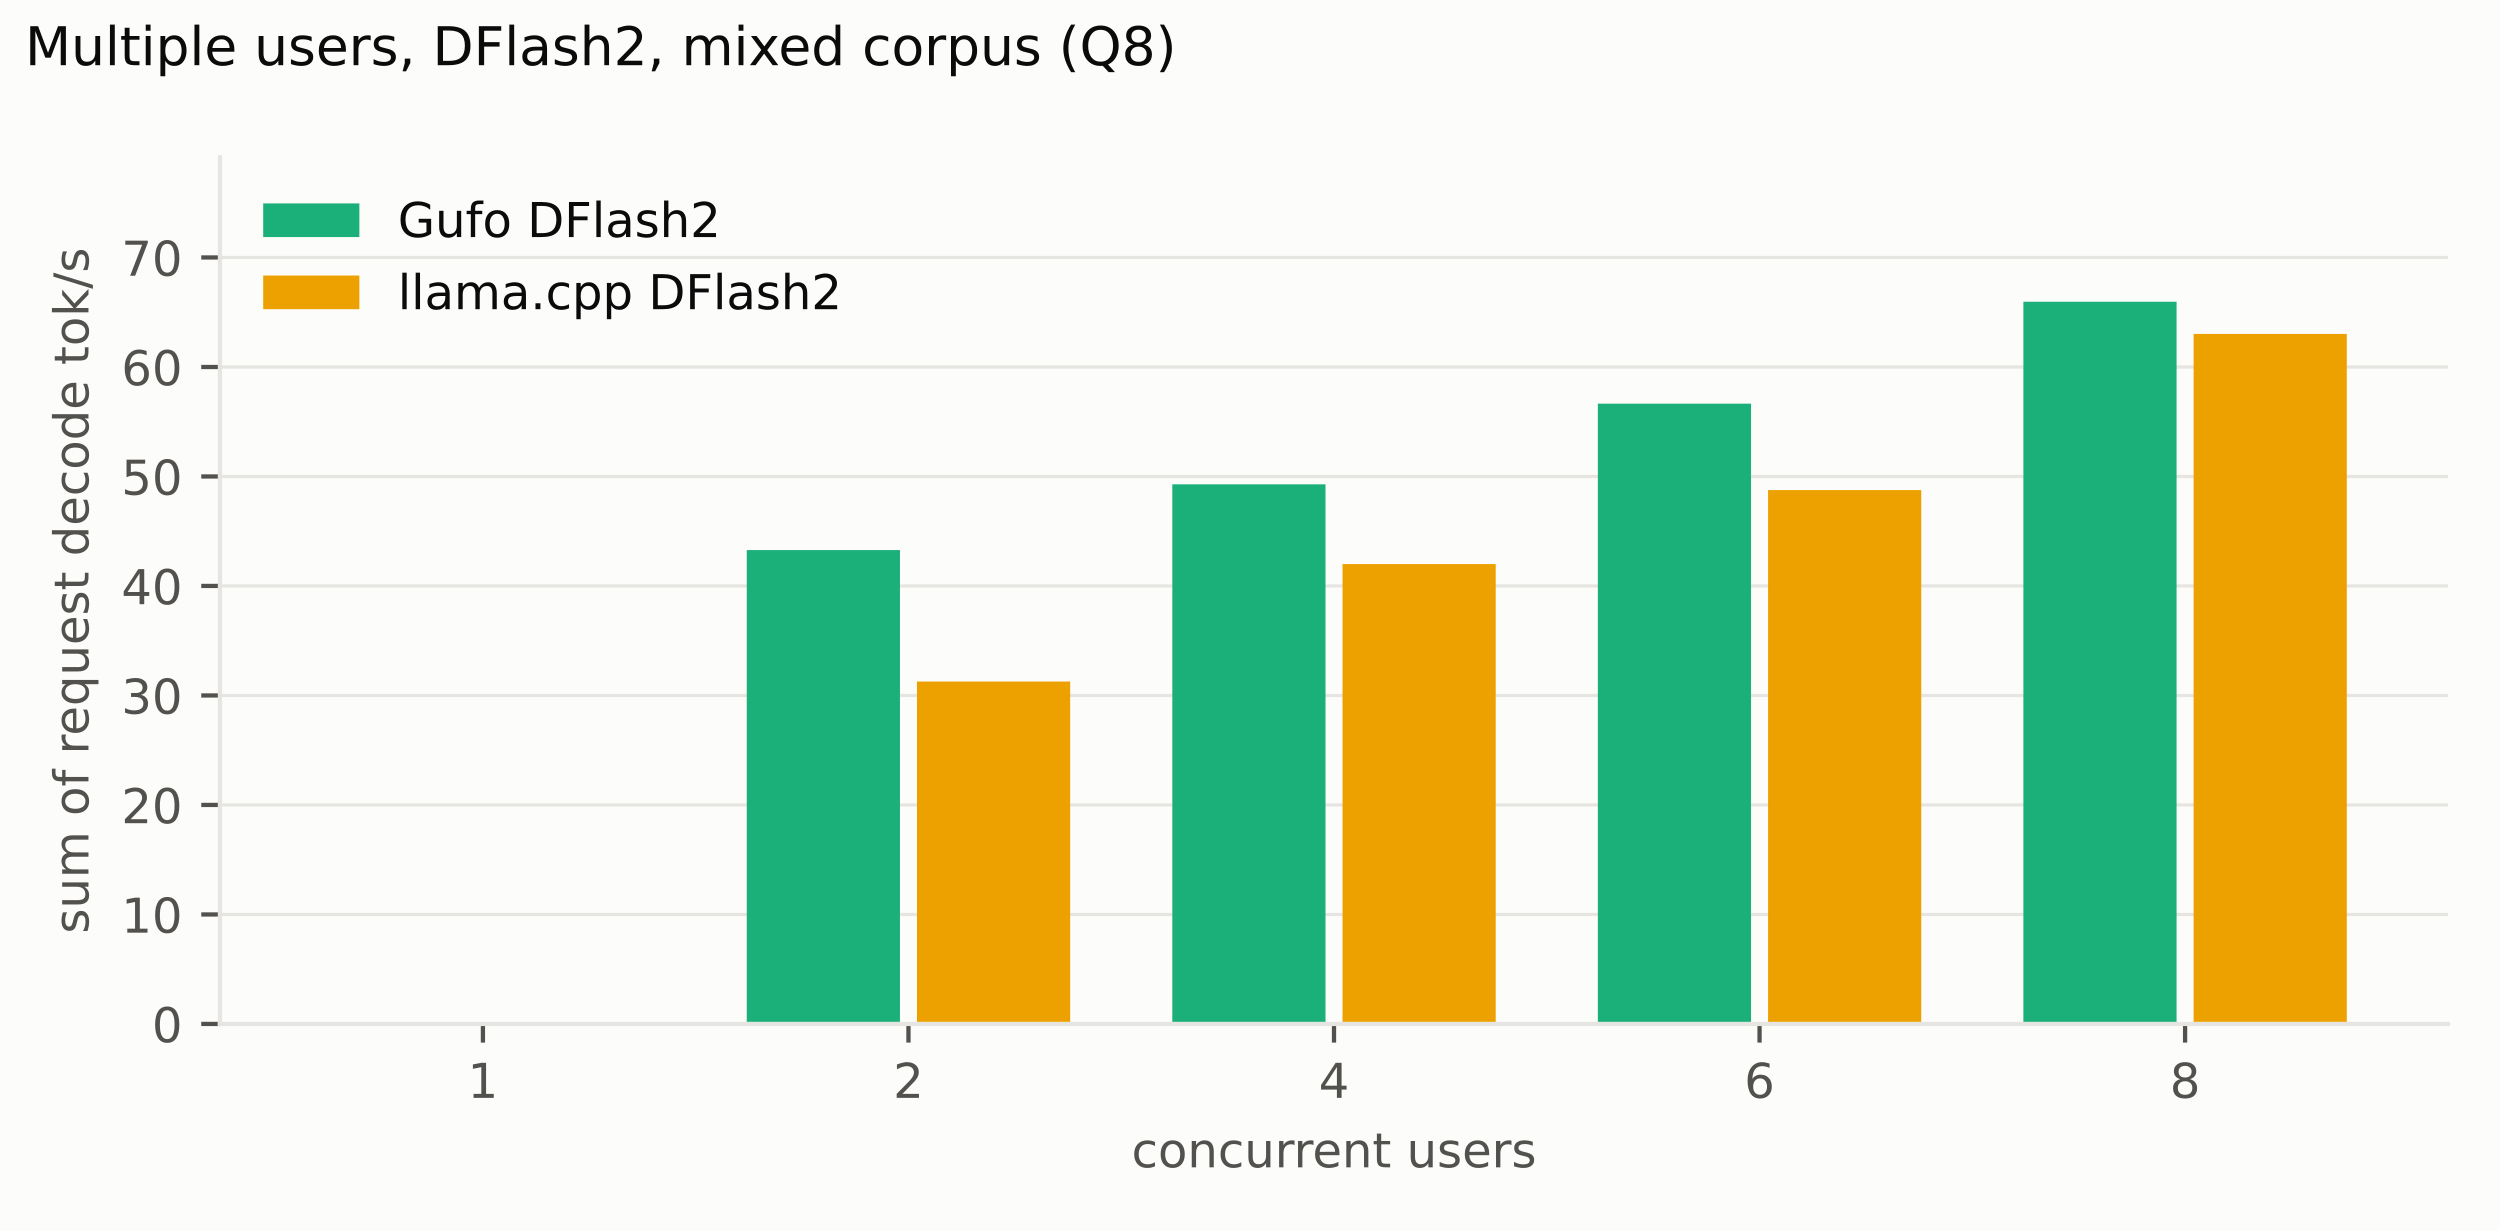
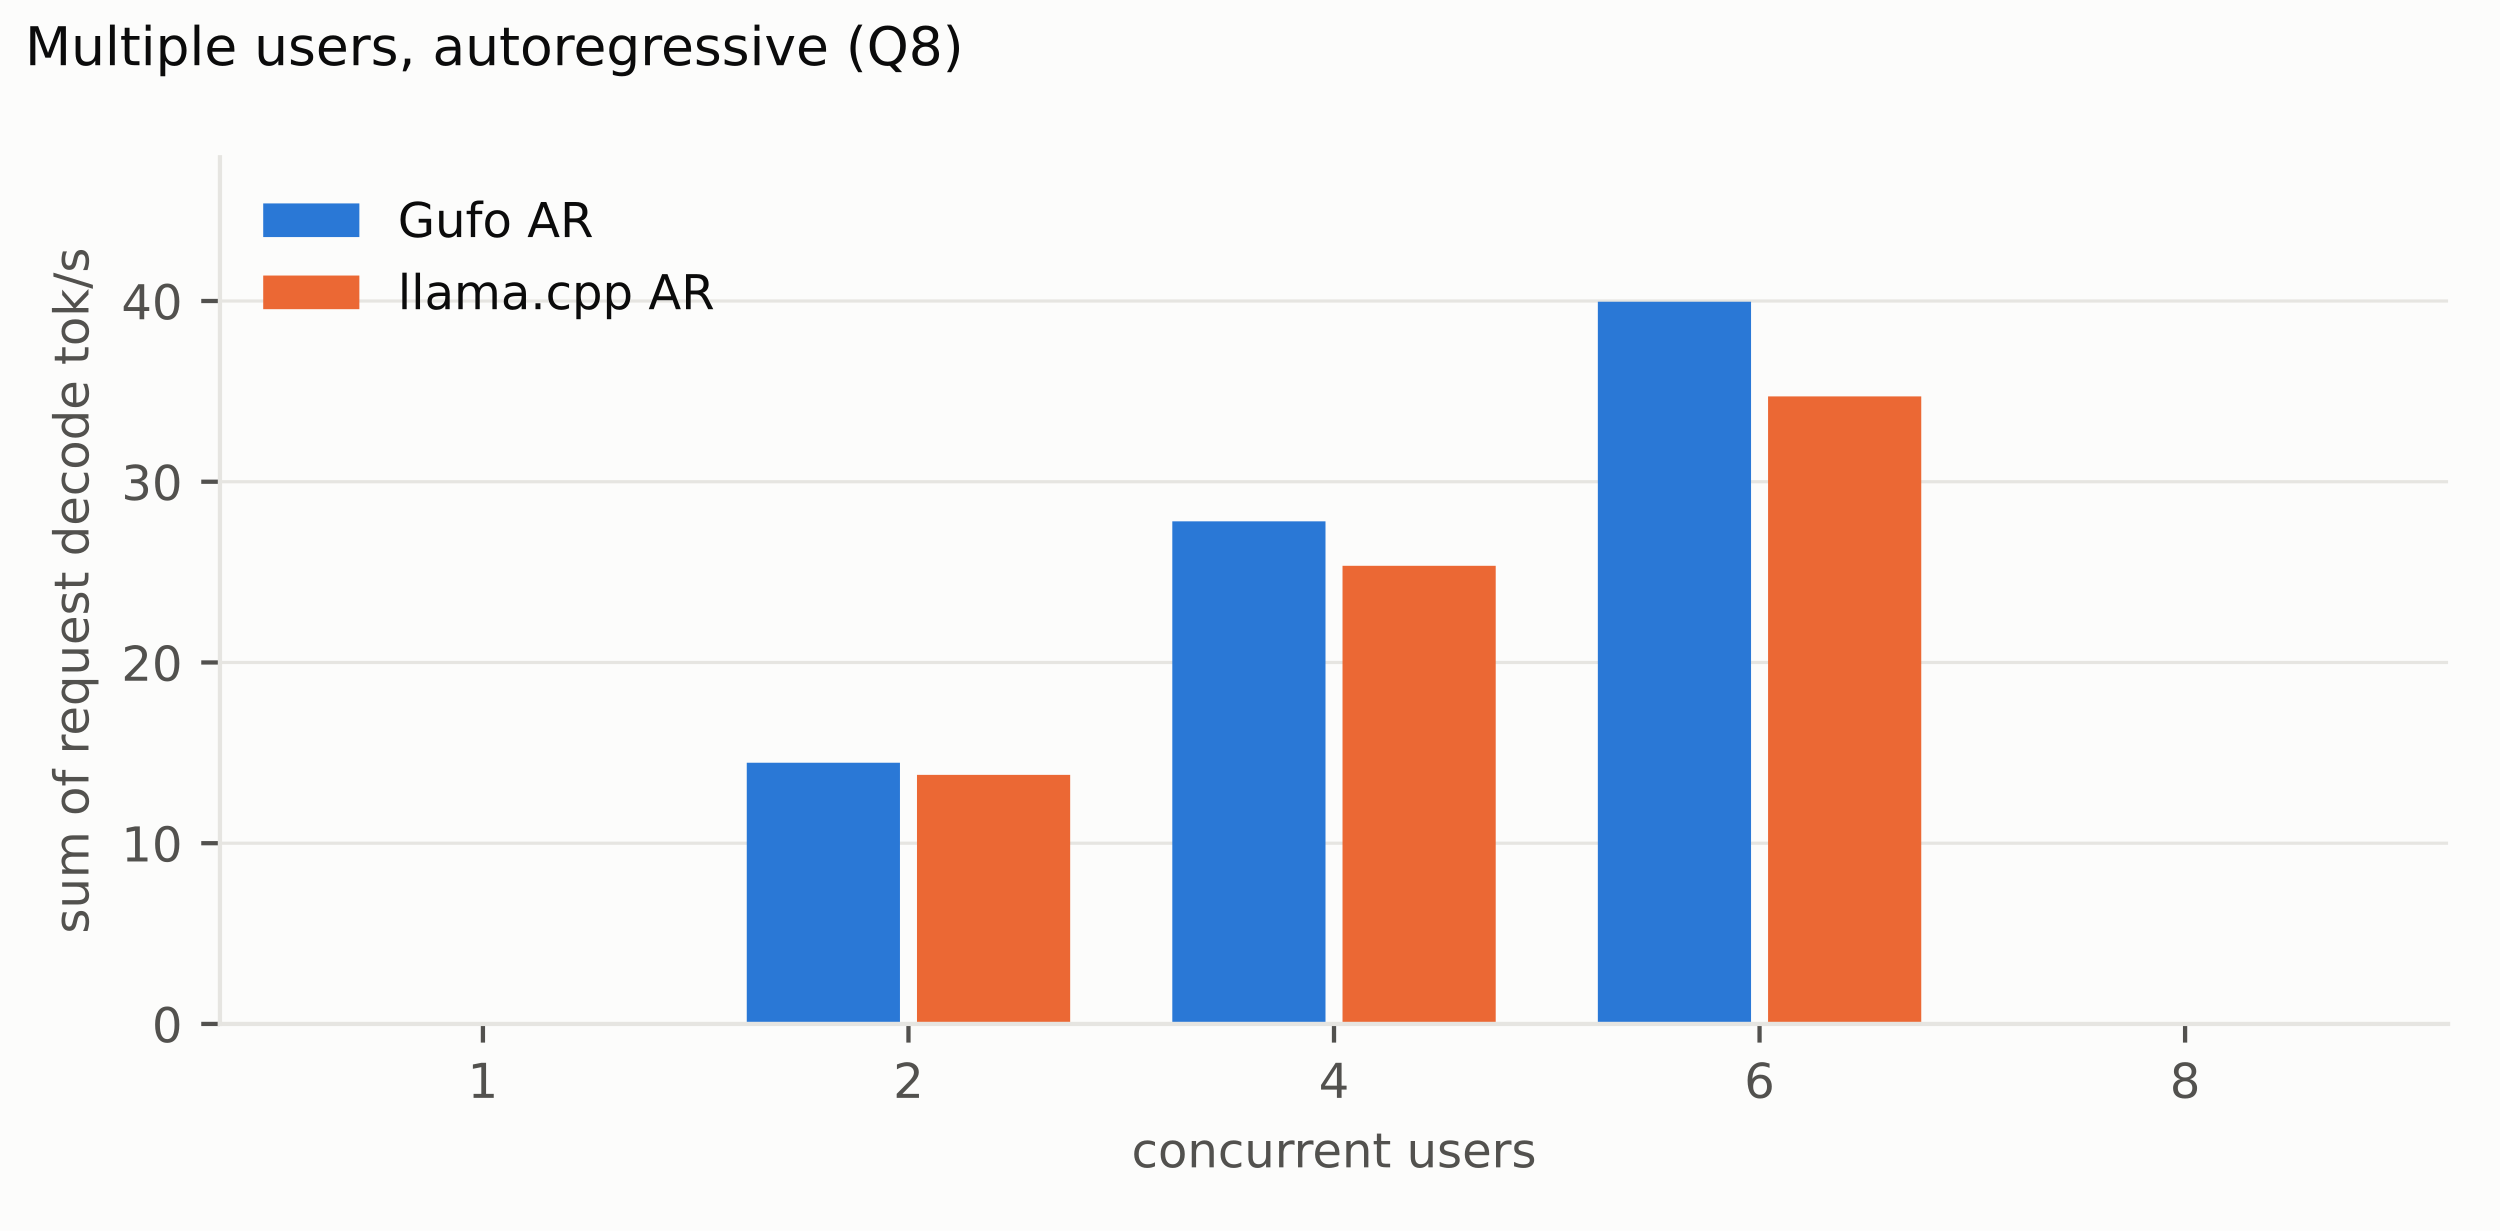
<svg xmlns="http://www.w3.org/2000/svg" xmlns:xlink="http://www.w3.org/1999/xlink" width="468pt" height="230.4pt" viewBox="0 0 468 230.4" version="1.1">
  <defs>
    <style type="text/css">*{stroke-linejoin: round; stroke-linecap: butt}</style>
  </defs>
  <g id="figure_1">
    <g id="patch_1">
      <path d="M 0 230.4 L 468 230.4 L 468 0 L 0 0 z " style="fill: #fcfcfb" />
    </g>
    <g id="axes_1">
      <g id="patch_2">
        <path d="M 41.173 191.68 L 458.28 191.68 L 458.28 29.441 L 41.173 29.441 z " style="fill: #fcfcfb" />
      </g>
      <g id="matplotlib.axis_1">
        <g id="xtick_1">
          <g id="line2d_1">
            <defs>
              <path id="m1ebf051f68" d="M 0 0 L 0 3.5 " style="stroke: #52514e; stroke-width: 0.8" />
            </defs>
            <g>
              <use xlink:href="#m1ebf051f68" x="90.404" y="191.68" style="fill: #52514e; stroke: #52514e; stroke-width: 0.8" />
            </g>
          </g>
          <g id="text_1">
            <text style="font-size: 9px; font-family: 'DejaVu Sans', 'Bitstream Vera Sans', 'Computer Modern Sans Serif', 'Lucida Grande', 'Verdana', 'Geneva', 'Lucid', 'Arial', 'Helvetica', 'Avant Garde', sans-serif; text-anchor: middle; fill: #52514e" x="90.404" y="205.518" transform="rotate(-0 90.40391 205.5179)">1</text>
          </g>
        </g>
        <g id="xtick_2">
          <g id="line2d_2">
            <g>
              <use xlink:href="#m1ebf051f68" x="170.065" y="191.68" style="fill: #52514e; stroke: #52514e; stroke-width: 0.8" />
            </g>
          </g>
          <g id="text_2">
            <text style="font-size: 9px; font-family: 'DejaVu Sans', 'Bitstream Vera Sans', 'Computer Modern Sans Serif', 'Lucida Grande', 'Verdana', 'Geneva', 'Lucid', 'Arial', 'Helvetica', 'Avant Garde', sans-serif; text-anchor: middle; fill: #52514e" x="170.065" y="205.518" transform="rotate(-0 170.0653 205.5179)">2</text>
          </g>
        </g>
        <g id="xtick_3">
          <g id="line2d_3">
            <g>
              <use xlink:href="#m1ebf051f68" x="249.727" y="191.68" style="fill: #52514e; stroke: #52514e; stroke-width: 0.8" />
            </g>
          </g>
          <g id="text_3">
            <text style="font-size: 9px; font-family: 'DejaVu Sans', 'Bitstream Vera Sans', 'Computer Modern Sans Serif', 'Lucida Grande', 'Verdana', 'Geneva', 'Lucid', 'Arial', 'Helvetica', 'Avant Garde', sans-serif; text-anchor: middle; fill: #52514e" x="249.727" y="205.518" transform="rotate(-0 249.7266 205.5179)">4</text>
          </g>
        </g>
        <g id="xtick_4">
          <g id="line2d_4">
            <g>
              <use xlink:href="#m1ebf051f68" x="329.388" y="191.68" style="fill: #52514e; stroke: #52514e; stroke-width: 0.8" />
            </g>
          </g>
          <g id="text_4">
            <text style="font-size: 9px; font-family: 'DejaVu Sans', 'Bitstream Vera Sans', 'Computer Modern Sans Serif', 'Lucida Grande', 'Verdana', 'Geneva', 'Lucid', 'Arial', 'Helvetica', 'Avant Garde', sans-serif; text-anchor: middle; fill: #52514e" x="329.388" y="205.518" transform="rotate(-0 329.3879 205.5179)">6</text>
          </g>
        </g>
        <g id="xtick_5">
          <g id="line2d_5">
            <g>
              <use xlink:href="#m1ebf051f68" x="409.049" y="191.68" style="fill: #52514e; stroke: #52514e; stroke-width: 0.8" />
            </g>
          </g>
          <g id="text_5">
            <text style="font-size: 9px; font-family: 'DejaVu Sans', 'Bitstream Vera Sans', 'Computer Modern Sans Serif', 'Lucida Grande', 'Verdana', 'Geneva', 'Lucid', 'Arial', 'Helvetica', 'Avant Garde', sans-serif; text-anchor: middle; fill: #52514e" x="409.049" y="205.518" transform="rotate(-0 409.0493 205.5179)">8</text>
          </g>
        </g>
        <g id="text_6">
          <text style="font-size: 9px; font-family: 'DejaVu Sans', 'Bitstream Vera Sans', 'Computer Modern Sans Serif', 'Lucida Grande', 'Verdana', 'Geneva', 'Lucid', 'Arial', 'Helvetica', 'Avant Garde', sans-serif; text-anchor: middle; fill: #52514e" x="249.727" y="218.518" transform="rotate(-0 249.7266 218.5179)">concurrent users</text>
        </g>
      </g>
      <g id="matplotlib.axis_2">
        <g id="ytick_1">
          <g id="line2d_6">
            <path d="M 41.173 191.68 L 458.28 191.68 " clip-path="url(#p2d3f1ae1b2)" style="fill: none; stroke: #e6e5e1; stroke-width: 0.6; stroke-linecap: square" />
          </g>
          <g id="line2d_7">
            <defs>
              <path id="m680e5b1e24" d="M 0 0 L -3.5 0 " style="stroke: #52514e; stroke-width: 0.8" />
            </defs>
            <g>
              <use xlink:href="#m680e5b1e24" x="41.173" y="191.68" style="fill: #52514e; stroke: #52514e; stroke-width: 0.8" />
            </g>
          </g>
          <g id="text_7">
            <text style="font-size: 9px; font-family: 'DejaVu Sans', 'Bitstream Vera Sans', 'Computer Modern Sans Serif', 'Lucida Grande', 'Verdana', 'Geneva', 'Lucid', 'Arial', 'Helvetica', 'Avant Garde', sans-serif; text-anchor: end; fill: #52514e" x="34.173" y="195.099" transform="rotate(-0 34.1732 195.0989)">0</text>
          </g>
        </g>
        <g id="ytick_2">
          <g id="line2d_8">
-             <path d="M 41.173 171.183 L 458.28 171.183 " clip-path="url(#p2d3f1ae1b2)" style="fill: none; stroke: #e6e5e1; stroke-width: 0.6; stroke-linecap: square" />
+             <path d="M 41.173 157.846 L 458.28 157.846 " clip-path="url(#p2d3f1ae1b2)" style="fill: none; stroke: #e6e5e1; stroke-width: 0.6; stroke-linecap: square" />
          </g>
          <g id="line2d_9">
            <g>
-               <use xlink:href="#m680e5b1e24" x="41.173" y="171.183" style="fill: #52514e; stroke: #52514e; stroke-width: 0.8" />
+               <use xlink:href="#m680e5b1e24" x="41.173" y="157.846" style="fill: #52514e; stroke: #52514e; stroke-width: 0.8" />
            </g>
          </g>
          <g id="text_8">
-             <text style="font-size: 9px; font-family: 'DejaVu Sans', 'Bitstream Vera Sans', 'Computer Modern Sans Serif', 'Lucida Grande', 'Verdana', 'Geneva', 'Lucid', 'Arial', 'Helvetica', 'Avant Garde', sans-serif; text-anchor: end; fill: #52514e" x="34.173" y="174.602" transform="rotate(-0 34.1732 174.6018)">10</text>
+             <text style="font-size: 9px; font-family: 'DejaVu Sans', 'Bitstream Vera Sans', 'Computer Modern Sans Serif', 'Lucida Grande', 'Verdana', 'Geneva', 'Lucid', 'Arial', 'Helvetica', 'Avant Garde', sans-serif; text-anchor: end; fill: #52514e" x="34.173" y="161.265" transform="rotate(-0 34.1732 161.2653)">10</text>
          </g>
        </g>
        <g id="ytick_3">
          <g id="line2d_10">
-             <path d="M 41.173 150.686 L 458.28 150.686 " clip-path="url(#p2d3f1ae1b2)" style="fill: none; stroke: #e6e5e1; stroke-width: 0.6; stroke-linecap: square" />
+             <path d="M 41.173 124.013 L 458.28 124.013 " clip-path="url(#p2d3f1ae1b2)" style="fill: none; stroke: #e6e5e1; stroke-width: 0.6; stroke-linecap: square" />
          </g>
          <g id="line2d_11">
            <g>
-               <use xlink:href="#m680e5b1e24" x="41.173" y="150.686" style="fill: #52514e; stroke: #52514e; stroke-width: 0.8" />
+               <use xlink:href="#m680e5b1e24" x="41.173" y="124.013" style="fill: #52514e; stroke: #52514e; stroke-width: 0.8" />
            </g>
          </g>
          <g id="text_9">
-             <text style="font-size: 9px; font-family: 'DejaVu Sans', 'Bitstream Vera Sans', 'Computer Modern Sans Serif', 'Lucida Grande', 'Verdana', 'Geneva', 'Lucid', 'Arial', 'Helvetica', 'Avant Garde', sans-serif; text-anchor: end; fill: #52514e" x="34.173" y="154.105" transform="rotate(-0 34.1732 154.1046)">20</text>
+             <text style="font-size: 9px; font-family: 'DejaVu Sans', 'Bitstream Vera Sans', 'Computer Modern Sans Serif', 'Lucida Grande', 'Verdana', 'Geneva', 'Lucid', 'Arial', 'Helvetica', 'Avant Garde', sans-serif; text-anchor: end; fill: #52514e" x="34.173" y="127.432" transform="rotate(-0 34.1732 127.4316)">20</text>
          </g>
        </g>
        <g id="ytick_4">
          <g id="line2d_12">
-             <path d="M 41.173 130.188 L 458.28 130.188 " clip-path="url(#p2d3f1ae1b2)" style="fill: none; stroke: #e6e5e1; stroke-width: 0.6; stroke-linecap: square" />
+             <path d="M 41.173 90.179 L 458.28 90.179 " clip-path="url(#p2d3f1ae1b2)" style="fill: none; stroke: #e6e5e1; stroke-width: 0.6; stroke-linecap: square" />
          </g>
          <g id="line2d_13">
            <g>
-               <use xlink:href="#m680e5b1e24" x="41.173" y="130.188" style="fill: #52514e; stroke: #52514e; stroke-width: 0.8" />
+               <use xlink:href="#m680e5b1e24" x="41.173" y="90.179" style="fill: #52514e; stroke: #52514e; stroke-width: 0.8" />
            </g>
          </g>
          <g id="text_10">
-             <text style="font-size: 9px; font-family: 'DejaVu Sans', 'Bitstream Vera Sans', 'Computer Modern Sans Serif', 'Lucida Grande', 'Verdana', 'Geneva', 'Lucid', 'Arial', 'Helvetica', 'Avant Garde', sans-serif; text-anchor: end; fill: #52514e" x="34.173" y="133.607" transform="rotate(-0 34.1732 133.6074)">30</text>
+             <text style="font-size: 9px; font-family: 'DejaVu Sans', 'Bitstream Vera Sans', 'Computer Modern Sans Serif', 'Lucida Grande', 'Verdana', 'Geneva', 'Lucid', 'Arial', 'Helvetica', 'Avant Garde', sans-serif; text-anchor: end; fill: #52514e" x="34.173" y="93.598" transform="rotate(-0 34.1732 93.59793)">30</text>
          </g>
        </g>
        <g id="ytick_5">
          <g id="line2d_14">
-             <path d="M 41.173 109.691 L 458.28 109.691 " clip-path="url(#p2d3f1ae1b2)" style="fill: none; stroke: #e6e5e1; stroke-width: 0.6; stroke-linecap: square" />
+             <path d="M 41.173 56.345 L 458.28 56.345 " clip-path="url(#p2d3f1ae1b2)" style="fill: none; stroke: #e6e5e1; stroke-width: 0.6; stroke-linecap: square" />
          </g>
          <g id="line2d_15">
            <g>
-               <use xlink:href="#m680e5b1e24" x="41.173" y="109.691" style="fill: #52514e; stroke: #52514e; stroke-width: 0.8" />
+               <use xlink:href="#m680e5b1e24" x="41.173" y="56.345" style="fill: #52514e; stroke: #52514e; stroke-width: 0.8" />
            </g>
          </g>
          <g id="text_11">
-             <text style="font-size: 9px; font-family: 'DejaVu Sans', 'Bitstream Vera Sans', 'Computer Modern Sans Serif', 'Lucida Grande', 'Verdana', 'Geneva', 'Lucid', 'Arial', 'Helvetica', 'Avant Garde', sans-serif; text-anchor: end; fill: #52514e" x="34.173" y="113.11" transform="rotate(-0 34.1732 113.1103)">40</text>
-           </g>
-         </g>
-         <g id="ytick_6">
-           <g id="line2d_16">
-             <path d="M 41.173 89.194 L 458.28 89.194 " clip-path="url(#p2d3f1ae1b2)" style="fill: none; stroke: #e6e5e1; stroke-width: 0.6; stroke-linecap: square" />
-           </g>
-           <g id="line2d_17">
-             <g>
-               <use xlink:href="#m680e5b1e24" x="41.173" y="89.194" style="fill: #52514e; stroke: #52514e; stroke-width: 0.8" />
-             </g>
-           </g>
-           <g id="text_12">
-             <text style="font-size: 9px; font-family: 'DejaVu Sans', 'Bitstream Vera Sans', 'Computer Modern Sans Serif', 'Lucida Grande', 'Verdana', 'Geneva', 'Lucid', 'Arial', 'Helvetica', 'Avant Garde', sans-serif; text-anchor: end; fill: #52514e" x="34.173" y="92.613" transform="rotate(-0 34.1732 92.61308)">50</text>
-           </g>
-         </g>
-         <g id="ytick_7">
-           <g id="line2d_18">
-             <path d="M 41.173 68.697 L 458.28 68.697 " clip-path="url(#p2d3f1ae1b2)" style="fill: none; stroke: #e6e5e1; stroke-width: 0.6; stroke-linecap: square" />
-           </g>
-           <g id="line2d_19">
-             <g>
-               <use xlink:href="#m680e5b1e24" x="41.173" y="68.697" style="fill: #52514e; stroke: #52514e; stroke-width: 0.8" />
-             </g>
-           </g>
-           <g id="text_13">
-             <text style="font-size: 9px; font-family: 'DejaVu Sans', 'Bitstream Vera Sans', 'Computer Modern Sans Serif', 'Lucida Grande', 'Verdana', 'Geneva', 'Lucid', 'Arial', 'Helvetica', 'Avant Garde', sans-serif; text-anchor: end; fill: #52514e" x="34.173" y="72.116" transform="rotate(-0 34.1732 72.11591)">60</text>
-           </g>
-         </g>
-         <g id="ytick_8">
-           <g id="line2d_20">
-             <path d="M 41.173 48.2 L 458.28 48.2 " clip-path="url(#p2d3f1ae1b2)" style="fill: none; stroke: #e6e5e1; stroke-width: 0.6; stroke-linecap: square" />
-           </g>
-           <g id="line2d_21">
-             <g>
-               <use xlink:href="#m680e5b1e24" x="41.173" y="48.2" style="fill: #52514e; stroke: #52514e; stroke-width: 0.8" />
-             </g>
-           </g>
-           <g id="text_14">
-             <text style="font-size: 9px; font-family: 'DejaVu Sans', 'Bitstream Vera Sans', 'Computer Modern Sans Serif', 'Lucida Grande', 'Verdana', 'Geneva', 'Lucid', 'Arial', 'Helvetica', 'Avant Garde', sans-serif; text-anchor: end; fill: #52514e" x="34.173" y="51.619" transform="rotate(-0 34.1732 51.61874)">70</text>
-           </g>
-         </g>
-         <g id="text_15">
+             <text style="font-size: 9px; font-family: 'DejaVu Sans', 'Bitstream Vera Sans', 'Computer Modern Sans Serif', 'Lucida Grande', 'Verdana', 'Geneva', 'Lucid', 'Arial', 'Helvetica', 'Avant Garde', sans-serif; text-anchor: end; fill: #52514e" x="34.173" y="59.764" transform="rotate(-0 34.1732 59.76426)">40</text>
+           </g>
+         </g>
+         <g id="text_12">
          <text style="font-size: 9px; font-family: 'DejaVu Sans', 'Bitstream Vera Sans', 'Computer Modern Sans Serif', 'Lucida Grande', 'Verdana', 'Geneva', 'Lucid', 'Arial', 'Helvetica', 'Avant Garde', sans-serif; text-anchor: middle; fill: #52514e" x="16.559" y="110.56" transform="rotate(-90 16.55859 110.5604)">sum of request decode tok/s</text>
        </g>
      </g>
      <g id="patch_3">
-         <path d="M 60.133 191.68 L 88.811 191.68 L 88.811 191.68 L 60.133 191.68 z " clip-path="url(#p2d3f1ae1b2)" style="fill: #1baf7a" />
+         <path d="M 60.133 191.68 L 88.811 191.68 L 88.811 191.68 L 60.133 191.68 z " clip-path="url(#p2d3f1ae1b2)" style="fill: #2a78d6" />
      </g>
      <g id="patch_4">
-         <path d="M 139.794 191.68 L 168.472 191.68 L 168.472 102.968 L 139.794 102.968 z " clip-path="url(#p2d3f1ae1b2)" style="fill: #1baf7a" />
+         <path d="M 139.794 191.68 L 168.472 191.68 L 168.472 142.79 L 139.794 142.79 z " clip-path="url(#p2d3f1ae1b2)" style="fill: #2a78d6" />
      </g>
      <g id="patch_5">
-         <path d="M 219.455 191.68 L 248.133 191.68 L 248.133 90.67 L 219.455 90.67 z " clip-path="url(#p2d3f1ae1b2)" style="fill: #1baf7a" />
+         <path d="M 219.455 191.68 L 248.133 191.68 L 248.133 97.589 L 219.455 97.589 z " clip-path="url(#p2d3f1ae1b2)" style="fill: #2a78d6" />
      </g>
      <g id="patch_6">
-         <path d="M 299.117 191.68 L 327.795 191.68 L 327.795 75.564 L 299.117 75.564 z " clip-path="url(#p2d3f1ae1b2)" style="fill: #1baf7a" />
+         <path d="M 299.117 191.68 L 327.795 191.68 L 327.795 56.481 L 299.117 56.481 z " clip-path="url(#p2d3f1ae1b2)" style="fill: #2a78d6" />
      </g>
      <g id="patch_7">
-         <path d="M 378.778 191.68 L 407.456 191.68 L 407.456 56.481 L 378.778 56.481 z " clip-path="url(#p2d3f1ae1b2)" style="fill: #1baf7a" />
+         <path d="M 378.778 191.68 L 407.456 191.68 L 407.456 191.68 L 378.778 191.68 z " clip-path="url(#p2d3f1ae1b2)" style="fill: #2a78d6" />
      </g>
      <g id="patch_8">
-         <path d="M 91.997 191.68 L 120.675 191.68 L 120.675 191.68 L 91.997 191.68 z " clip-path="url(#p2d3f1ae1b2)" style="fill: #eda100" />
+         <path d="M 91.997 191.68 L 120.675 191.68 L 120.675 191.68 L 91.997 191.68 z " clip-path="url(#p2d3f1ae1b2)" style="fill: #eb6834" />
      </g>
      <g id="patch_9">
-         <path d="M 171.658 191.68 L 200.337 191.68 L 200.337 127.585 L 171.658 127.585 z " clip-path="url(#p2d3f1ae1b2)" style="fill: #eda100" />
+         <path d="M 171.658 191.68 L 200.337 191.68 L 200.337 145.057 L 171.658 145.057 z " clip-path="url(#p2d3f1ae1b2)" style="fill: #eb6834" />
      </g>
      <g id="patch_10">
-         <path d="M 251.32 191.68 L 279.998 191.68 L 279.998 105.592 L 251.32 105.592 z " clip-path="url(#p2d3f1ae1b2)" style="fill: #eda100" />
+         <path d="M 251.32 191.68 L 279.998 191.68 L 279.998 105.912 L 251.32 105.912 z " clip-path="url(#p2d3f1ae1b2)" style="fill: #eb6834" />
      </g>
      <g id="patch_11">
-         <path d="M 330.981 191.68 L 359.659 191.68 L 359.659 91.736 L 330.981 91.736 z " clip-path="url(#p2d3f1ae1b2)" style="fill: #eda100" />
+         <path d="M 330.981 191.68 L 359.659 191.68 L 359.659 74.209 L 330.981 74.209 z " clip-path="url(#p2d3f1ae1b2)" style="fill: #eb6834" />
      </g>
      <g id="patch_12">
-         <path d="M 410.643 191.68 L 439.321 191.68 L 439.321 62.507 L 410.643 62.507 z " clip-path="url(#p2d3f1ae1b2)" style="fill: #eda100" />
+         <path d="M 410.643 191.68 L 439.321 191.68 L 439.321 191.68 L 410.643 191.68 z " clip-path="url(#p2d3f1ae1b2)" style="fill: #eb6834" />
      </g>
      <g id="patch_13">
        <path d="M 41.173 191.68 L 41.173 29.441 " style="fill: none; stroke: #e6e5e1; stroke-width: 0.8; stroke-linejoin: miter; stroke-linecap: square" />
      </g>
      <g id="patch_14">
        <path d="M 41.173 191.68 L 458.28 191.68 " style="fill: none; stroke: #e6e5e1; stroke-width: 0.8; stroke-linejoin: miter; stroke-linecap: square" />
      </g>
      <g id="legend_1">
        <g id="patch_15">
-           <path d="M 49.273 44.379 L 67.273 44.379 L 67.273 38.079 L 49.273 38.079 z " style="fill: #1baf7a" />
-         </g>
-         <g id="text_16">
-           <text style="font-size: 9px; font-family: 'DejaVu Sans', 'Bitstream Vera Sans', 'Computer Modern Sans Serif', 'Lucida Grande', 'Verdana', 'Geneva', 'Lucid', 'Arial', 'Helvetica', 'Avant Garde', sans-serif; text-anchor: start; fill: #0b0b0b" x="74.473" y="44.379" transform="rotate(-0 74.4732 44.37938)">Gufo DFlash2</text>
+           <path d="M 49.273 44.379 L 67.273 44.379 L 67.273 38.079 L 49.273 38.079 z " style="fill: #2a78d6" />
+         </g>
+         <g id="text_13">
+           <text style="font-size: 9px; font-family: 'DejaVu Sans', 'Bitstream Vera Sans', 'Computer Modern Sans Serif', 'Lucida Grande', 'Verdana', 'Geneva', 'Lucid', 'Arial', 'Helvetica', 'Avant Garde', sans-serif; text-anchor: start; fill: #0b0b0b" x="74.473" y="44.379" transform="rotate(-0 74.4732 44.37938)">Gufo AR</text>
        </g>
        <g id="patch_16">
-           <path d="M 49.273 57.88 L 67.273 57.88 L 67.273 51.58 L 49.273 51.58 z " style="fill: #eda100" />
-         </g>
-         <g id="text_17">
-           <text style="font-size: 9px; font-family: 'DejaVu Sans', 'Bitstream Vera Sans', 'Computer Modern Sans Serif', 'Lucida Grande', 'Verdana', 'Geneva', 'Lucid', 'Arial', 'Helvetica', 'Avant Garde', sans-serif; text-anchor: start; fill: #0b0b0b" x="74.473" y="57.88" transform="rotate(-0 74.4732 57.88008)">llama.cpp DFlash2</text>
+           <path d="M 49.273 57.88 L 67.273 57.88 L 67.273 51.58 L 49.273 51.58 z " style="fill: #eb6834" />
+         </g>
+         <g id="text_14">
+           <text style="font-size: 9px; font-family: 'DejaVu Sans', 'Bitstream Vera Sans', 'Computer Modern Sans Serif', 'Lucida Grande', 'Verdana', 'Geneva', 'Lucid', 'Arial', 'Helvetica', 'Avant Garde', sans-serif; text-anchor: start; fill: #0b0b0b" x="74.473" y="57.88" transform="rotate(-0 74.4732 57.88008)">llama.cpp AR</text>
        </g>
      </g>
    </g>
-     <g id="text_18">
-       <text style="font-size: 10px; font-family: 'DejaVu Sans', 'Bitstream Vera Sans', 'Computer Modern Sans Serif', 'Lucida Grande', 'Verdana', 'Geneva', 'Lucid', 'Arial', 'Helvetica', 'Avant Garde', sans-serif; text-anchor: start; fill: #0b0b0b" x="4.68" y="12.206" transform="rotate(-0 4.68 12.20644)">Multiple users, DFlash2, mixed corpus (Q8)</text>
+     <g id="text_15">
+       <text style="font-size: 10px; font-family: 'DejaVu Sans', 'Bitstream Vera Sans', 'Computer Modern Sans Serif', 'Lucida Grande', 'Verdana', 'Geneva', 'Lucid', 'Arial', 'Helvetica', 'Avant Garde', sans-serif; text-anchor: start; fill: #0b0b0b" x="4.68" y="12.206" transform="rotate(-0 4.68 12.20644)">Multiple users, autoregressive (Q8)</text>
    </g>
  </g>
  <defs>
    <clipPath id="p2d3f1ae1b2">
      <rect x="41.173" y="29.441" width="417.107" height="162.239" />
    </clipPath>
  </defs>
</svg>
